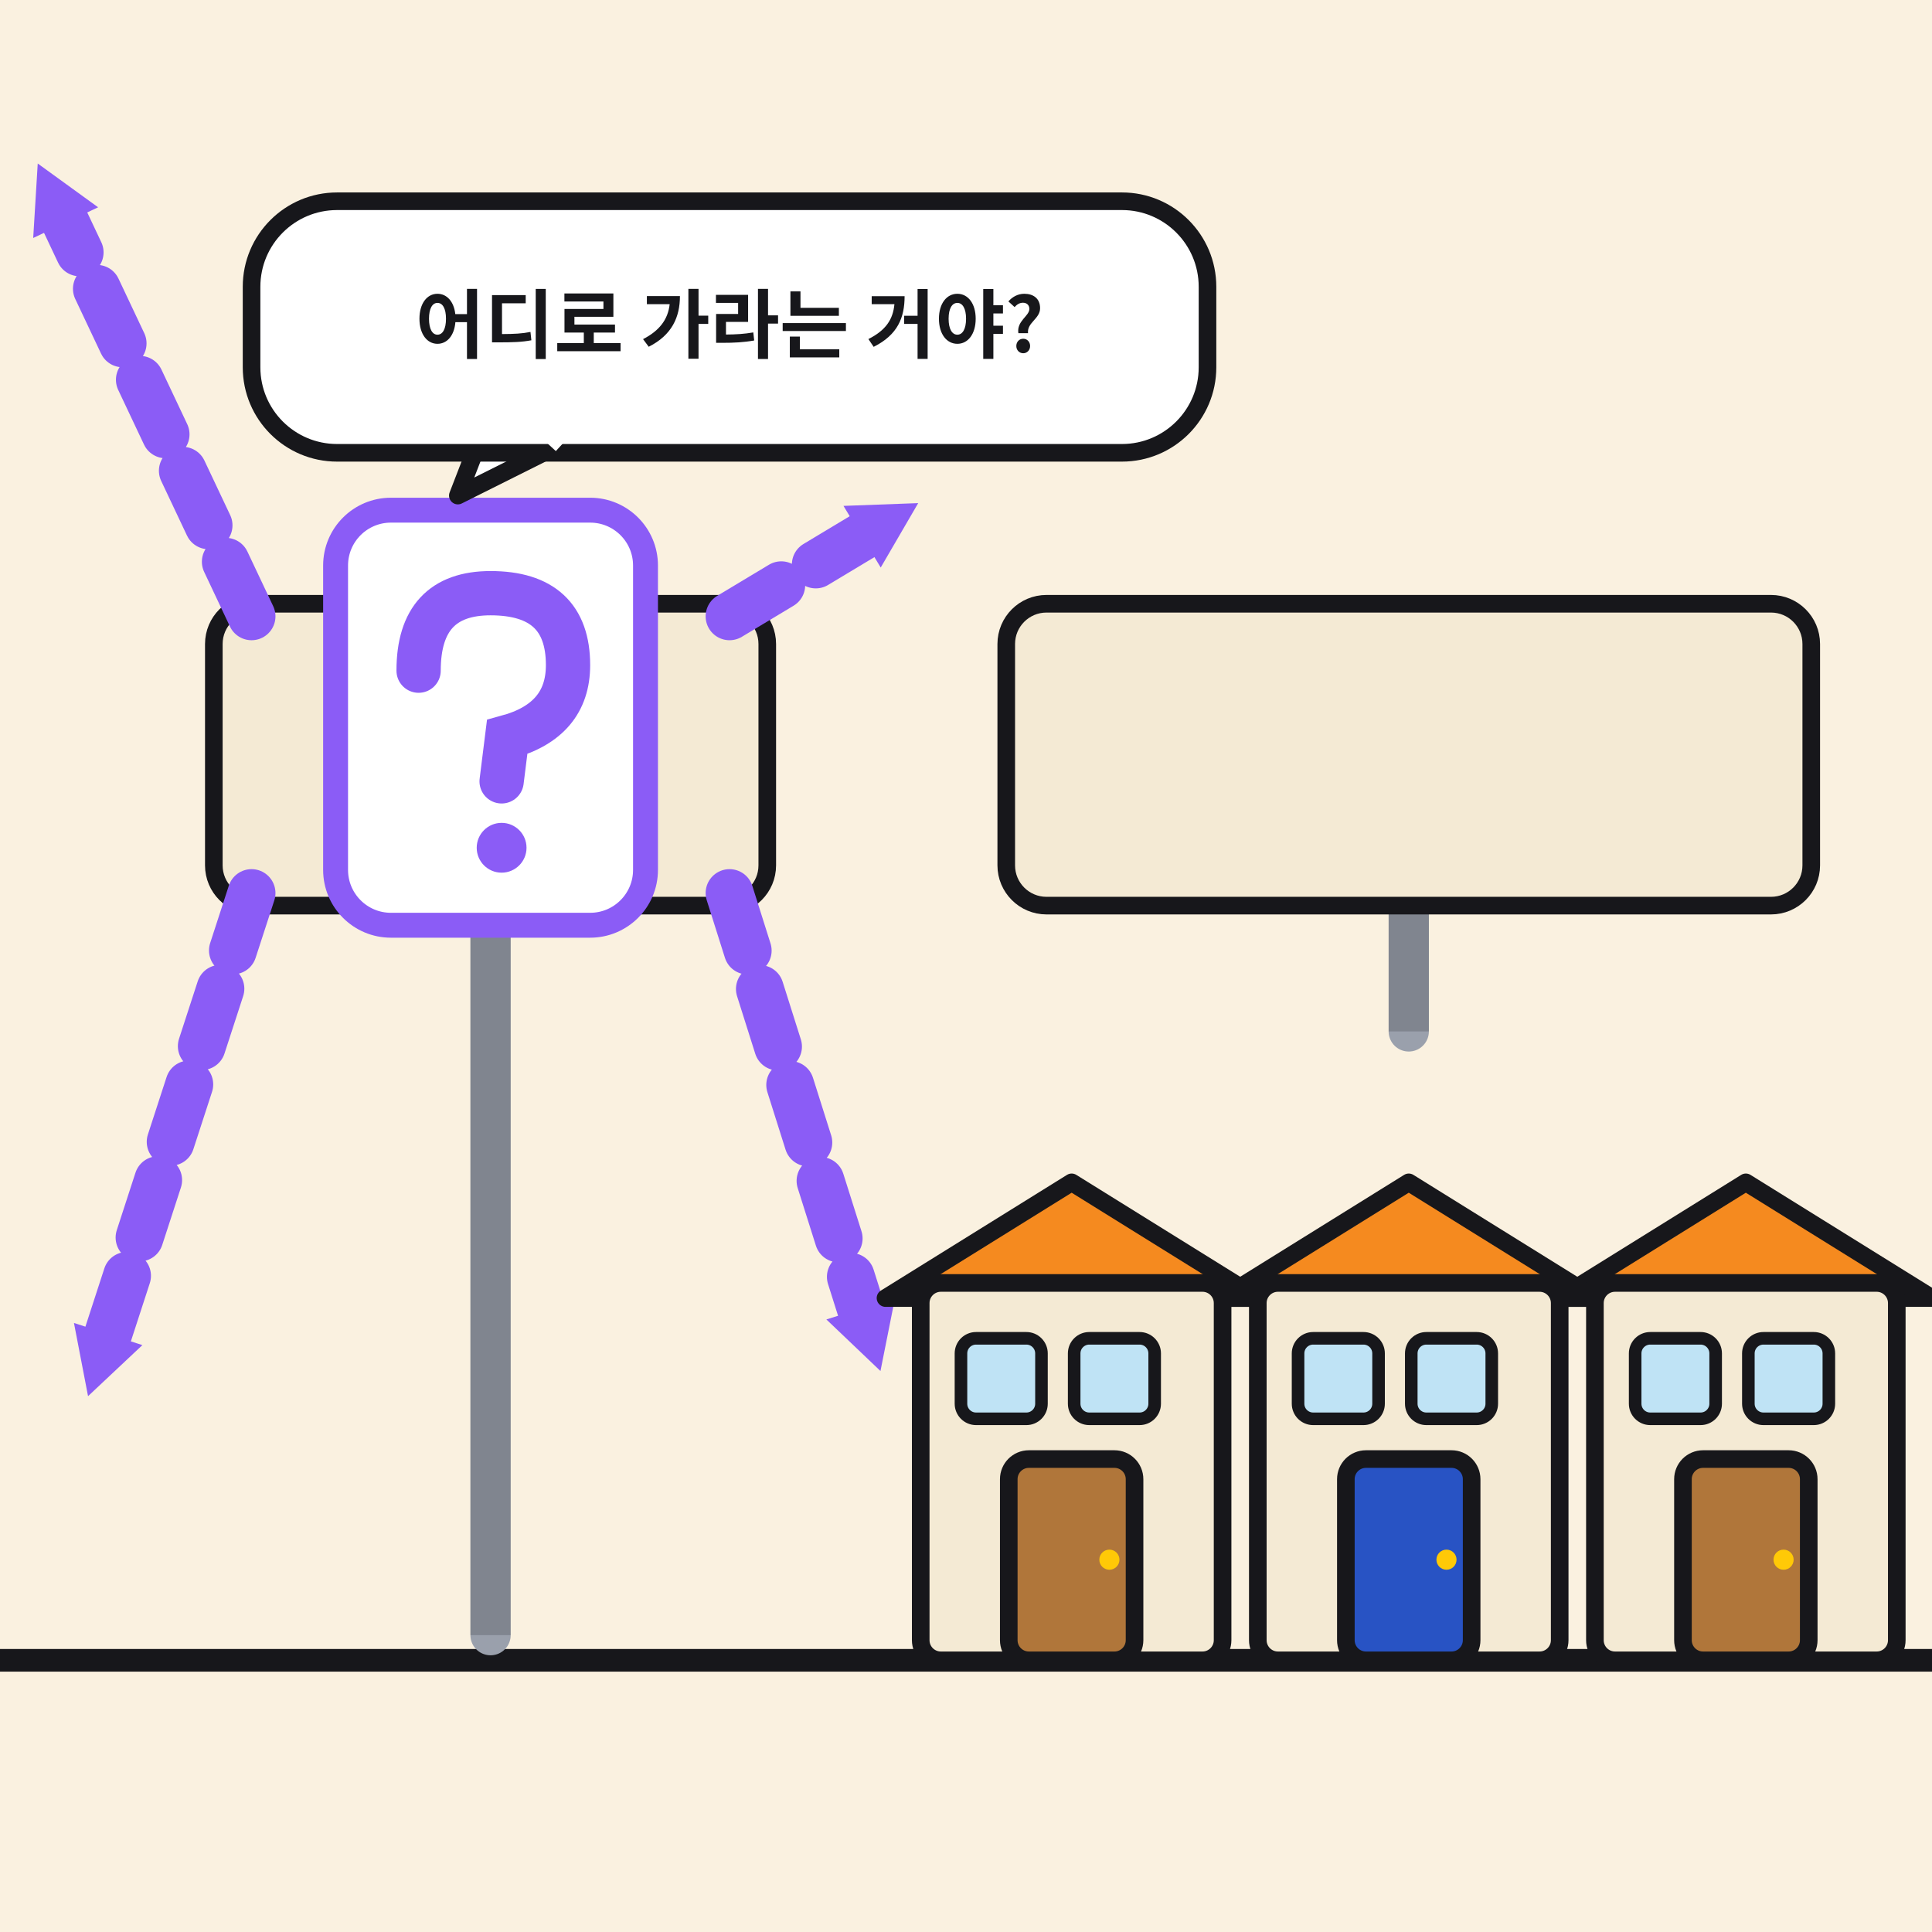
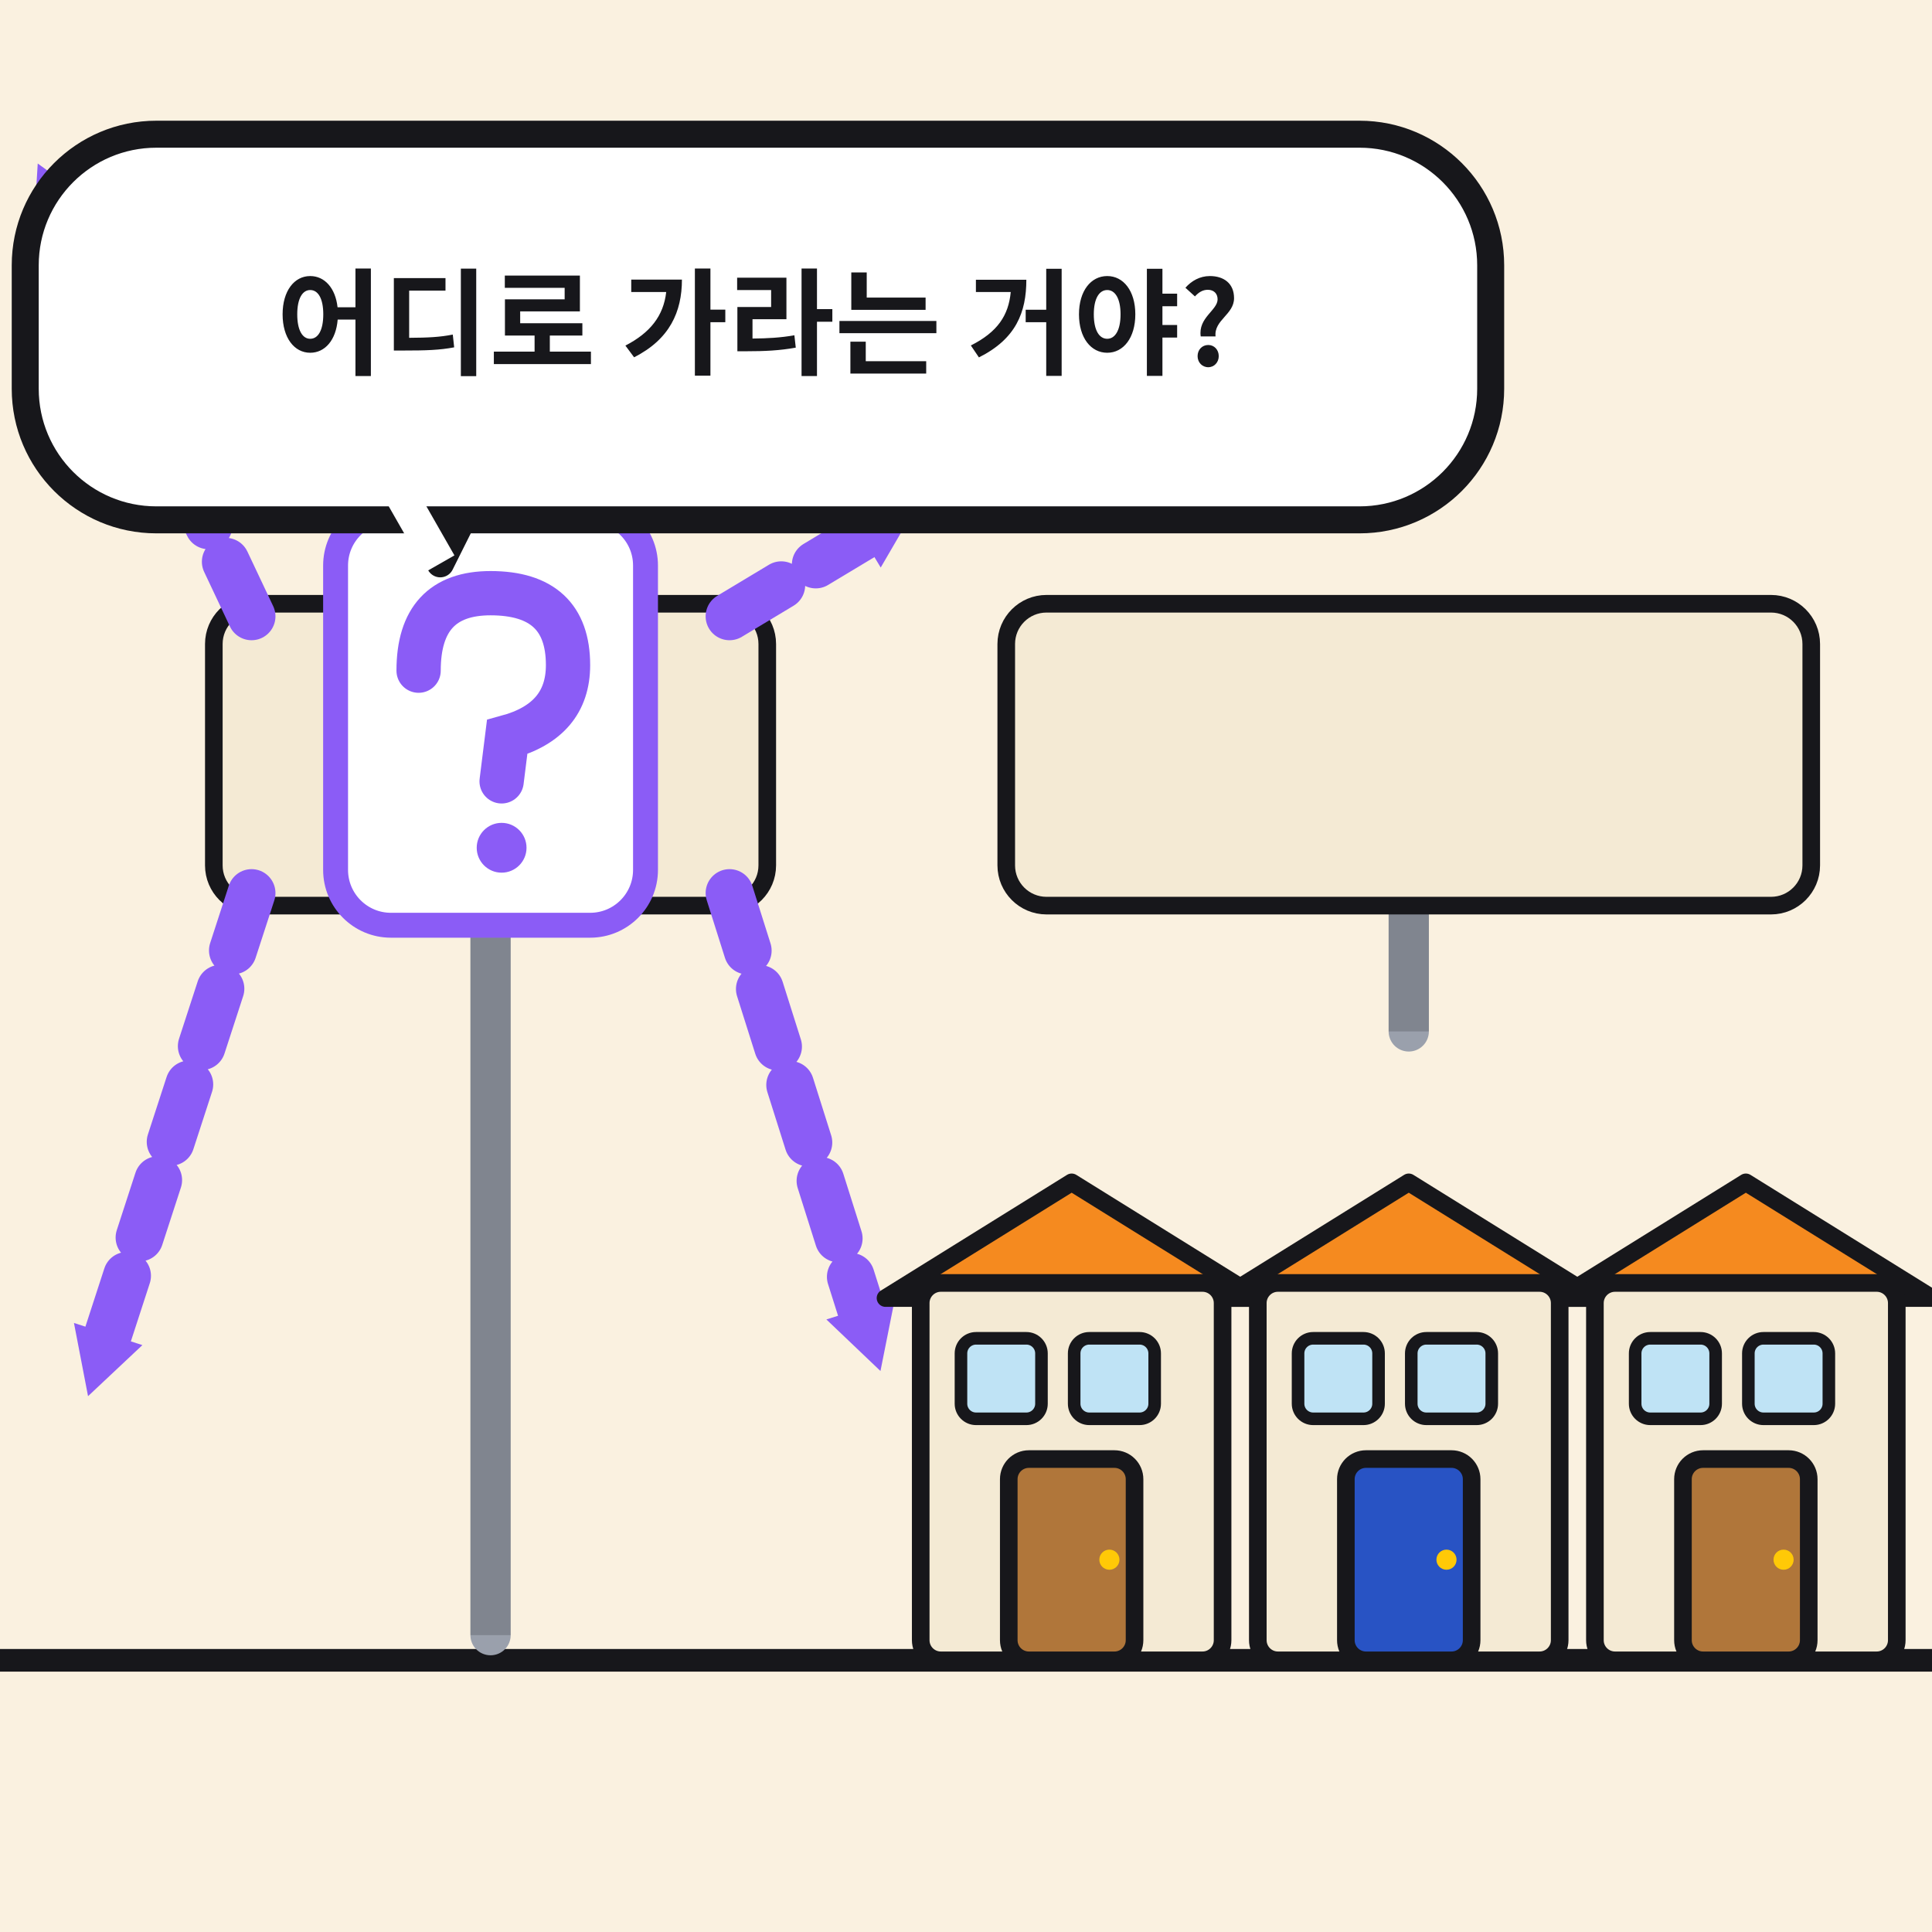
<svg xmlns="http://www.w3.org/2000/svg" viewBox="0 0 768 768" width="768" height="768">
  <rect width="768" height="768" fill="#FAF1E0" />
  <g id="agentAction">
    <g transform="translate(384,384) scale(1.0) translate(-384.0,-384.0)">
      <rect x="-307" y="-307" width="1382" height="1382" fill="#FAF1E0" />
      <path d="M-307.2,660.0 L1075.2,660.0" stroke="#17171B" stroke-width="9" stroke-linecap="butt" fill="none" />
      <path d="M195.0,360.0 L195.0,650.0" stroke="#9AA0AC" stroke-width="16" stroke-linecap="round" fill="none" />
      <path d="M195,360 L195,650" stroke="#17171B" stroke-width="16" fill="none" opacity="0.2" />
      <rect x="85.0" y="240.0" width="220.0" height="120.0" rx="16" fill="#F4EAD4" stroke="#17171B" stroke-width="7" />
      <g opacity="1.0" transform="translate(195.0,304.0) scale(1.0) translate(-195.0,-304.0)">
        <g transform="translate(195.0,304.0) scale(1.1)">
          <rect x="-56" y="-92" width="112" height="150" rx="20" fill="#FFFFFF" stroke="#8B5CF6" stroke-width="9" />
          <path d="M-26,-34 Q-26,-62 0,-62 Q28,-62 28,-36 Q28,-16 6,-10 L4,6" fill="none" stroke="#8B5CF6" stroke-width="16" stroke-linecap="round" />
          <circle cx="4" cy="30" r="9" fill="#8B5CF6" />
        </g>
      </g>
      <g opacity="1.0">
        <path d="M100.0,245.0 L25.0,86.2" fill="none" stroke="#8B5CF6" stroke-width="19" stroke-linecap="round" stroke-dasharray="24 16" />
        <polygon points="15.0,65.0 39.0,82.4 13.2,94.6" fill="#8B5CF6" />
      </g>
      <g opacity="1.0">
        <path d="M290.0,245.0 L344.9,212.0" fill="none" stroke="#8B5CF6" stroke-width="19" stroke-linecap="round" stroke-dasharray="24 16" />
        <polygon points="365.0,200.0 350.1,225.6 335.3,201.1" fill="#8B5CF6" />
      </g>
      <g opacity="1.0">
        <path d="M100.0,355.0 L42.2,532.7" fill="none" stroke="#8B5CF6" stroke-width="19" stroke-linecap="round" stroke-dasharray="24 16" />
        <polygon points="35.0,555.0 29.4,525.9 56.6,534.7" fill="#8B5CF6" />
      </g>
      <g opacity="1.0">
        <path d="M290.0,355.0 L343.0,522.7" fill="none" stroke="#8B5CF6" stroke-width="19" stroke-linecap="round" stroke-dasharray="24 16" />
        <polygon points="350.0,545.0 328.5,524.5 355.8,515.9" fill="#8B5CF6" />
      </g>
      <path d="M560.0,360.0 L560.0,410.0" stroke="#9AA0AC" stroke-width="16" stroke-linecap="round" fill="none" />
      <path d="M560,360 L560,410" stroke="#17171B" stroke-width="16" fill="none" opacity="0.2" />
      <rect x="400.0" y="240.0" width="320.0" height="120.0" rx="16" fill="#F4EAD4" stroke="#17171B" stroke-width="7" />
      <polygon points="426.0,470.0 352.0,516.0 500.0,516.0" fill="#F58A1F" stroke="#17171B" stroke-width="7" stroke-linejoin="round" />
      <rect x="366.0" y="510.0" width="120.0" height="150.0" rx="8" fill="#F4EAD4" stroke="#17171B" stroke-width="7" />
      <rect x="382.0" y="532.0" width="32.0" height="32.0" rx="6" fill="#BFE3F5" stroke="#17171B" stroke-width="5" />
      <rect x="427.0" y="532.0" width="32.0" height="32.0" rx="6" fill="#BFE3F5" stroke="#17171B" stroke-width="5" />
      <rect x="401.0" y="580.0" width="50.0" height="80.0" rx="8" fill="#B0763A" stroke="#17171B" stroke-width="7" />
      <circle cx="441.0" cy="620.0" r="4" fill="#FFC907" stroke="#17171B" stroke-width="0" />
      <polygon points="694.0,470.0 620.0,516.0 768.0,516.0" fill="#F58A1F" stroke="#17171B" stroke-width="7" stroke-linejoin="round" />
      <rect x="634.0" y="510.0" width="120.0" height="150.0" rx="8" fill="#F4EAD4" stroke="#17171B" stroke-width="7" />
      <rect x="650.0" y="532.0" width="32.0" height="32.0" rx="6" fill="#BFE3F5" stroke="#17171B" stroke-width="5" />
      <rect x="695.0" y="532.0" width="32.0" height="32.0" rx="6" fill="#BFE3F5" stroke="#17171B" stroke-width="5" />
      <rect x="669.0" y="580.0" width="50.0" height="80.0" rx="8" fill="#B0763A" stroke="#17171B" stroke-width="7" />
      <circle cx="709.0" cy="620.0" r="4" fill="#FFC907" stroke="#17171B" stroke-width="0" />
      <polygon points="560.0,470.0 486.0,516.0 634.0,516.0" fill="#F58A1F" stroke="#17171B" stroke-width="7" stroke-linejoin="round" />
      <rect x="500.0" y="510.0" width="120.0" height="150.0" rx="8" fill="#F4EAD4" stroke="#17171B" stroke-width="7" />
      <rect x="516.0" y="532.0" width="32.0" height="32.0" rx="6" fill="#BFE3F5" stroke="#17171B" stroke-width="5" />
      <rect x="561.0" y="532.0" width="32.0" height="32.0" rx="6" fill="#BFE3F5" stroke="#17171B" stroke-width="5" />
      <rect x="535.0" y="580.0" width="50.0" height="80.0" rx="8" fill="#2853C4" stroke="#17171B" stroke-width="7" />
      <circle cx="575.0" cy="620.0" r="4" fill="#FFC907" stroke="#17171B" stroke-width="0" />
    </g>
  </g>
  <g id="patientImpact" />
  <g id="resultState">
    <g opacity="1.0">
-       <path d="M199,153 L182,197 L224,176 Z" fill="#FFFFFF" stroke="#17171B" stroke-width="7" stroke-linejoin="round" />
-       <rect x="100.0" y="80.0" width="380.0" height="100.0" rx="34" fill="#FFFFFF" stroke="#17171B" stroke-width="7" />
-       <path d="M199,153 L224,176" stroke="#FFFFFF" stroke-width="9" stroke-linecap="butt" />
-       <text x="290" y="140" font-family="Noto Sans CJK KR, Noto Sans KR, Pretendard, Apple SD Gothic Neo, Malgun Gothic, sans-serif" font-size="30" font-weight="700" fill="#17171B" text-anchor="middle">
-         <tspan fill="#17171B" font-size="30.0">어디로 가라는 거야?</tspan>
-       </text>
+       <path d="M175,224 L191,192 L155,189 Z" fill="#FFFFFF" stroke="#17171B" stroke-width="11" stroke-linejoin="round" />
+       <g transform="translate(11.3,0.0) translate(290.0,130.0) scale(1.533) translate(-290.0,-130.0)">
+         <rect x="100.0" y="80.0" width="380.0" height="100.0" rx="34" fill="#FFFFFF" stroke="#17171B" stroke-width="7" />
+         <text x="290" y="140" font-family="Noto Sans CJK KR, Noto Sans KR, Pretendard, Apple SD Gothic Neo, Malgun Gothic, sans-serif" font-size="30" font-weight="700" fill="#17171B" text-anchor="middle">
+           <tspan fill="#17171B" font-size="30.0">어디로 가라는 거야?</tspan>
+         </text>
+       </g>
+       <path d="M175,224 L155,189" stroke="#FFFFFF" stroke-width="13" stroke-linecap="butt" />
    </g>
  </g>
</svg>
